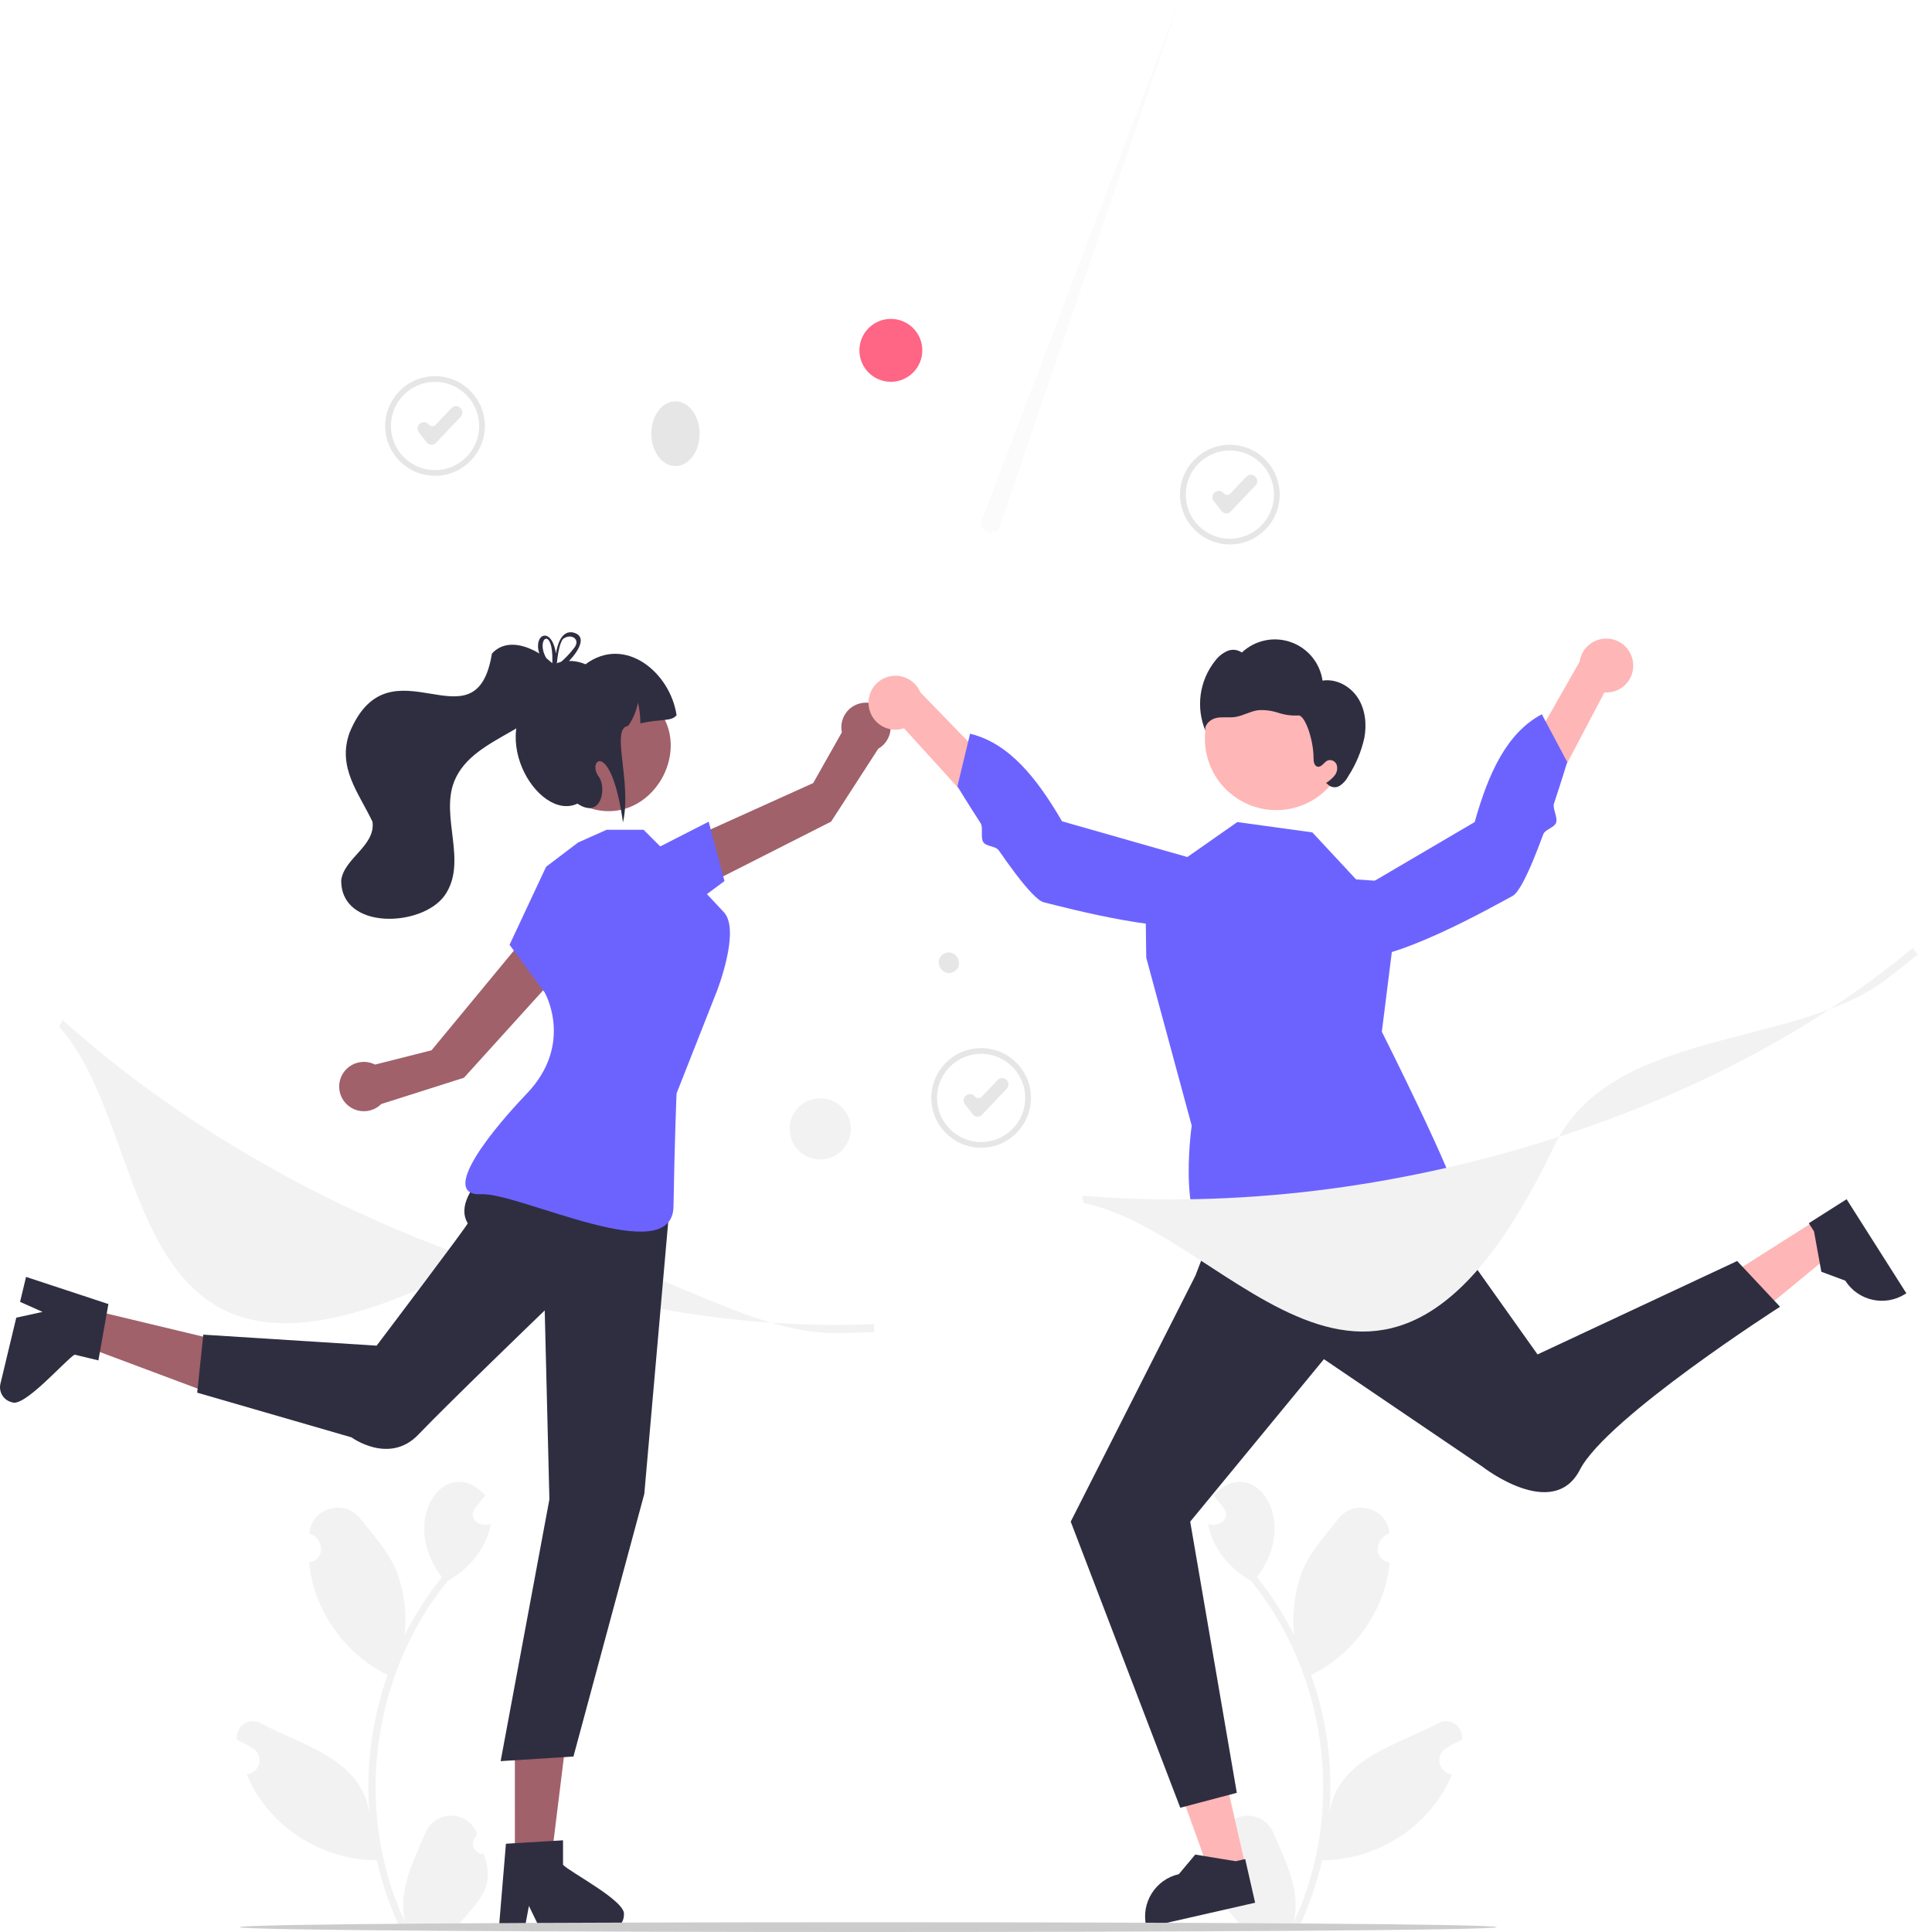
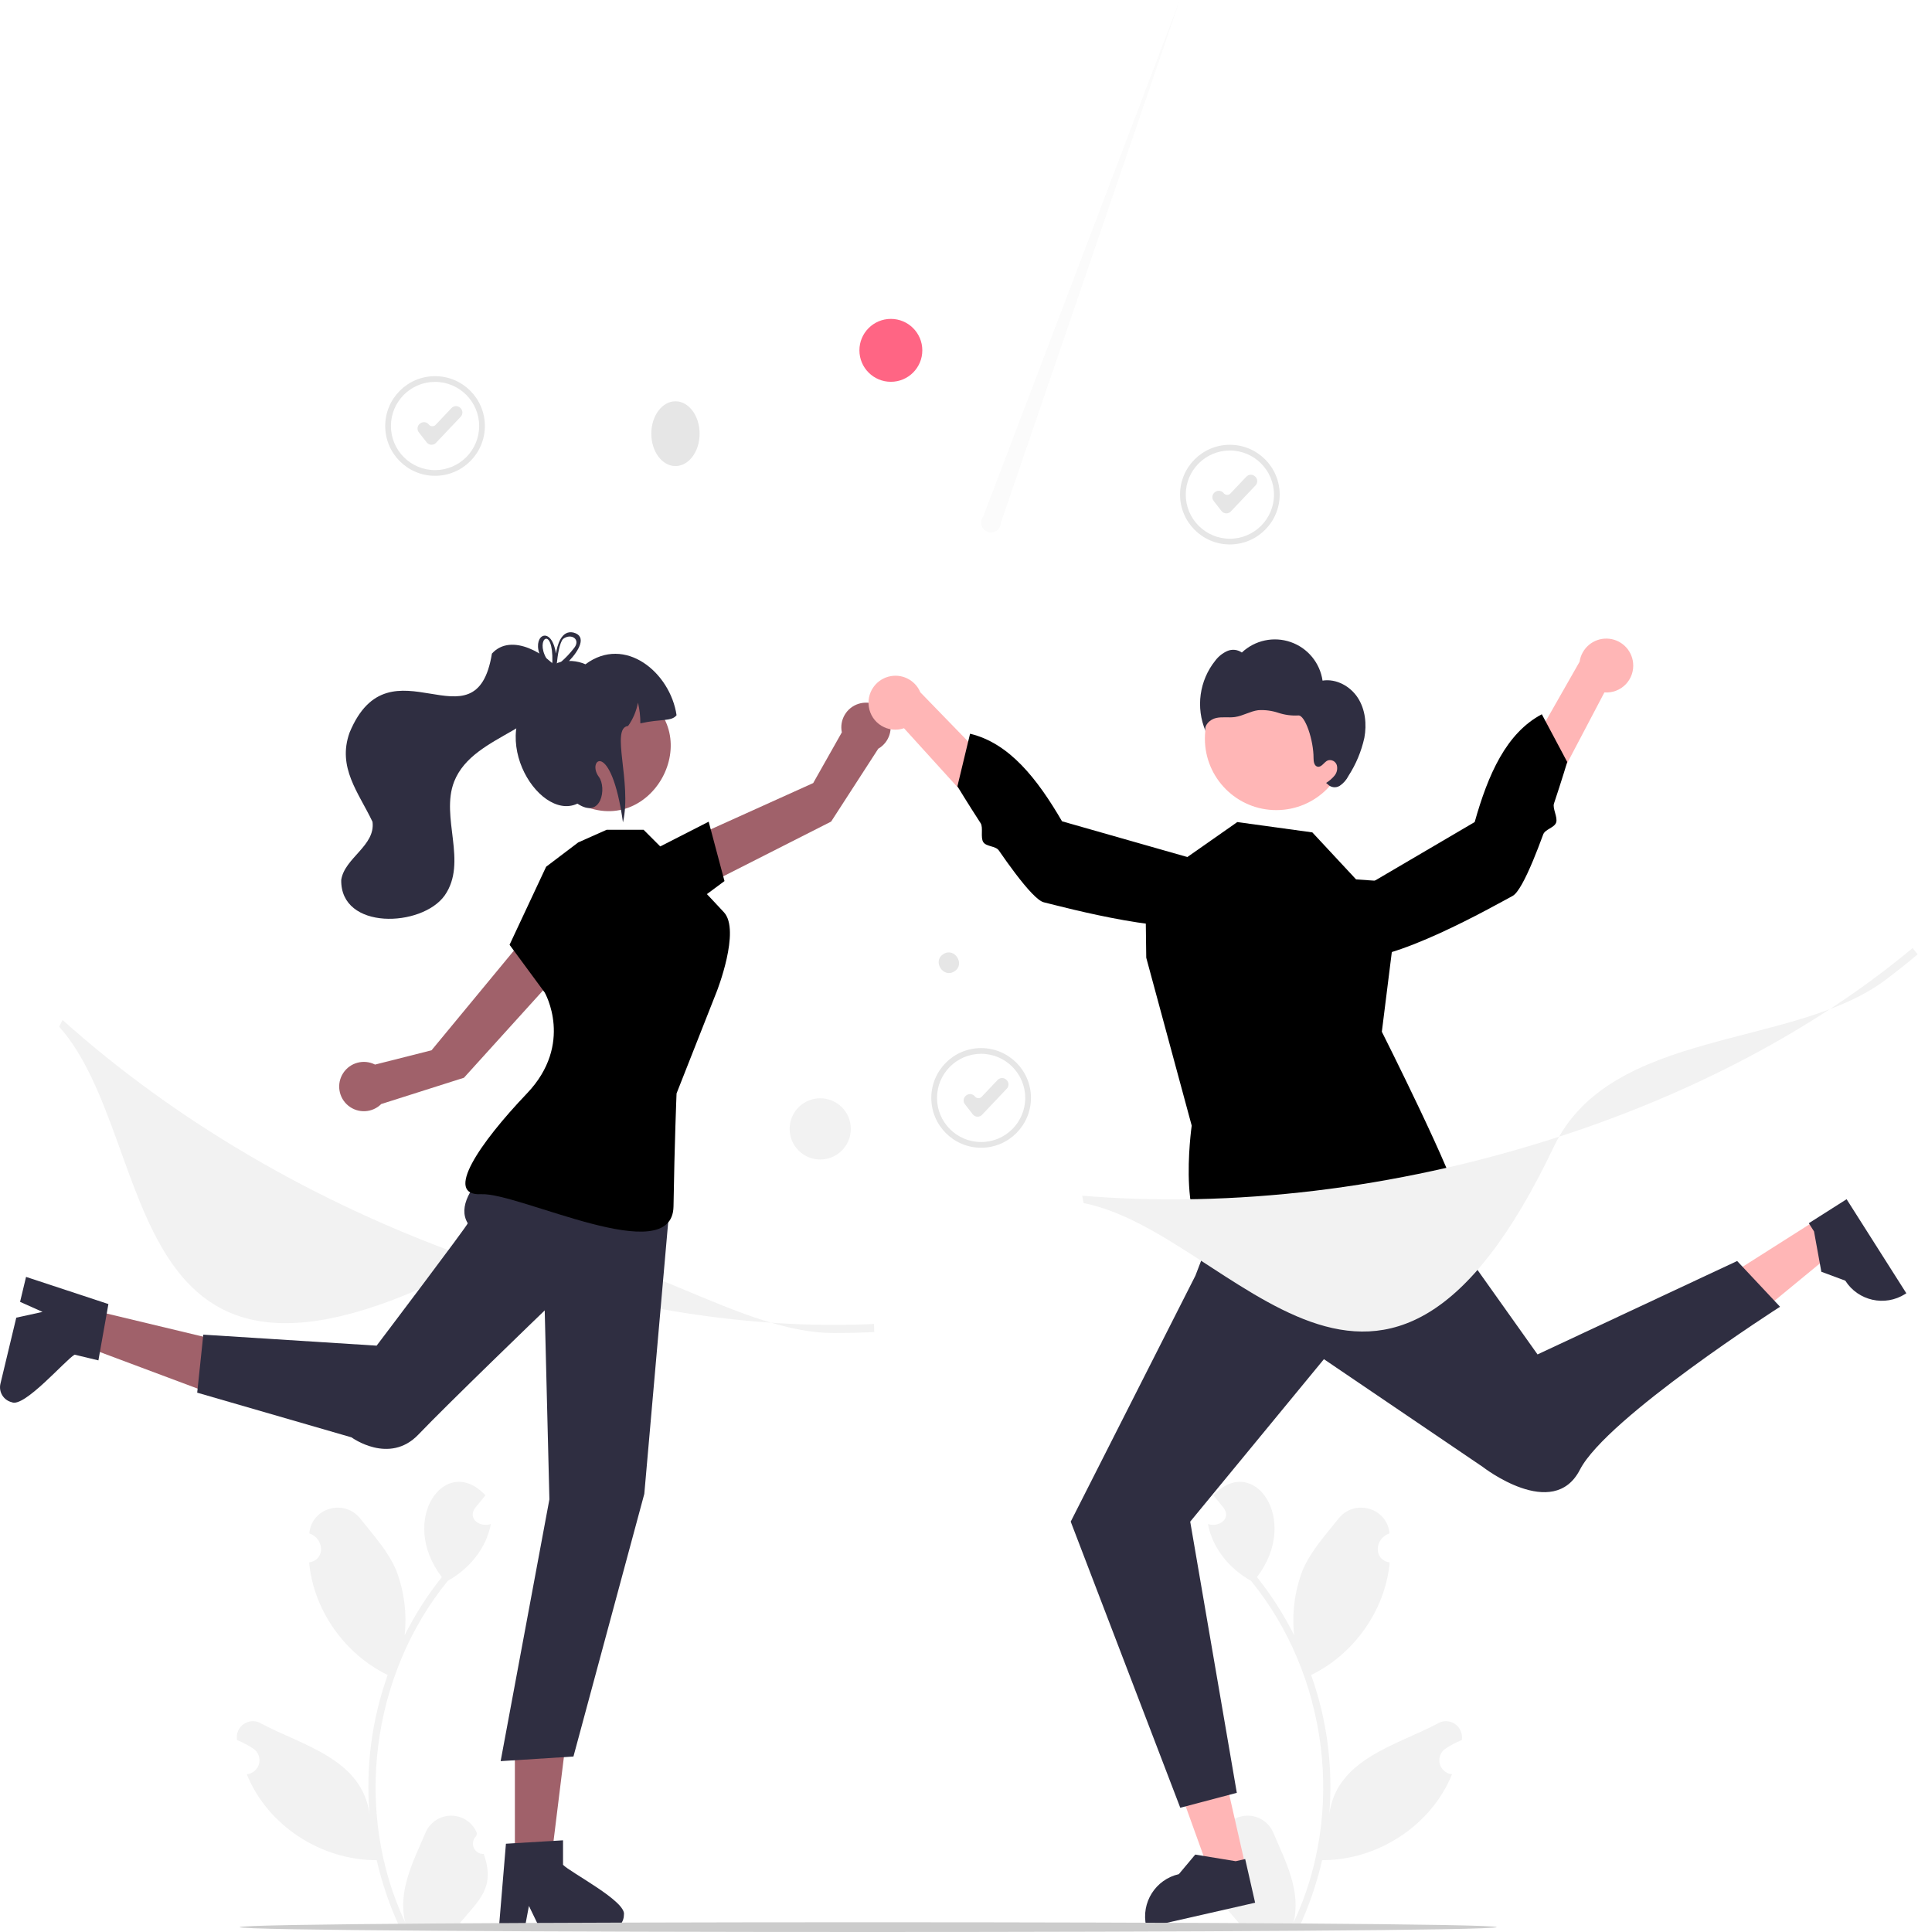
<svg xmlns="http://www.w3.org/2000/svg" id="e313d722-337d-411e-8a65-01539115973b" data-name="Layer 1" width="670.713" height="675.702" viewBox="0 0 670.713 675.702">
  <path d="M433.834,760.56a3.613,3.613,0,0,1-2.619-6.263c.091-.362.156-.622.248-.984a9.707,9.707,0,0,0-17.997-.17c-4.282,10.023-9.825,20.4-7.068,31.44-18.206-38.585-12.015-86.582,14.891-119.58,7.437-4.097,13.465-11.376,15.034-19.827-3.681,1.247-8.27-1.747-5.502-5.624,1.2-1.482,2.411-2.952,3.61-4.434-13.982-14.89-30.641,8.512-15.251,28.609A115.847,115.847,0,0,0,406.169,684.08a48.709,48.709,0,0,0-2.908-22.624c-2.783-6.715-8.001-12.37-12.595-18.175-5.586-7.073-17.083-3.81-17.835,5.166,5.155,1.694,5.825,9.141-.072,10.16,1.545,16.698,12.453,32.043,27.478,39.366a116.299,116.299,0,0,0-6.355,48.611c-2.652-19.25-23.316-23.921-37.759-31.572a5.626,5.626,0,0,0-8.58,5.699,32.495,32.495,0,0,1,5.696,3.005,4.911,4.911,0,0,1-2.282,8.965c7.28,18.018,26.102,30.117,45.434,30.049a119.563,119.563,0,0,0,8.032,23.447h28.692c.103-.319.195-.648.288-.967a32.599,32.599,0,0,1-7.939-.473c7.026-8.319,12.46-12.563,8.371-24.177Z" transform="translate(-264.6436 -112.1492)" fill="#f2f2f2" />
  <path d="M689.626,760.56a3.613,3.613,0,0,0,2.619-6.263c-.091-.362-.156-.622-.248-.984a9.707,9.707,0,0,1,17.997-.17c4.282,10.023,9.825,20.4,7.068,31.44,18.206-38.585,12.015-86.582-14.891-119.58-7.437-4.097-13.465-11.376-15.034-19.827,3.681,1.247,8.27-1.747,5.502-5.624-1.2-1.482-2.411-2.952-3.61-4.434,13.982-14.89,30.641,8.512,15.251,28.609A115.846,115.846,0,0,1,717.291,684.08a48.709,48.709,0,0,1,2.908-22.624c2.783-6.715,8.001-12.37,12.595-18.175,5.586-7.073,17.083-3.81,17.835,5.166-5.155,1.694-5.825,9.141.072,10.16-1.545,16.698-12.453,32.043-27.478,39.366a116.299,116.299,0,0,1,6.355,48.611c2.652-19.25,23.316-23.921,37.759-31.572a5.626,5.626,0,0,1,8.58,5.699,32.495,32.495,0,0,0-5.696,3.005,4.911,4.911,0,0,0,2.282,8.965C765.222,750.699,746.4,762.798,727.069,762.73a119.562,119.562,0,0,1-8.032,23.447H690.345c-.103-.319-.195-.648-.288-.967a32.599,32.599,0,0,0,7.939-.473c-7.026-8.319-12.46-12.563-8.371-24.177Z" transform="translate(-264.6436 -112.1492)" fill="#f2f2f2" />
  <polygon points="435.621 652.671 423.265 655.481 406.541 609.159 424.778 605.01 435.621 652.671" fill="#ffb6b6" />
  <path d="M703.633,777.61l-37.997,8.645-.109-.481a15.168,15.168,0,0,1,11.424-18.155l.001-0,5.742-6.845,14.148,2.319,3.317-.755Z" transform="translate(-264.6436 -112.1492)" fill="#2f2e41" />
  <polygon points="634.947 426.88 641.739 437.577 603.711 468.871 593.685 453.082 634.947 426.88" fill="#ffb6b6" />
  <path d="M910.51,531.565l20.89,32.895-.416.264a15.168,15.168,0,0,1-20.935-4.672l-.001-.001-8.375-3.114L899.114,542.832l-1.824-2.872Z" transform="translate(-264.6436 -112.1492)" fill="#2f2e41" />
  <path d="M505.719,424.661l-3.052-17.689L549.064,386.021l10.02-17.74a8.626,8.626,0,1,1,12.739,5.725l-16.483,25.483Z" transform="translate(-264.6436 -112.1492)" fill="#a0616a" />
-   <polygon points="226.971 298.052 247.865 287.379 253.396 308.147 238.883 318.905 226.971 298.052" fill="#6c63ff" />
+   <polygon points="226.971 298.052 247.865 287.379 253.396 308.147 238.883 318.905 226.971 298.052" fill="currentColor" />
  <polygon points="180.086 651.062 192.719 651.061 198.729 602.332 180.083 602.333 180.086 651.062" fill="#a0616a" />
  <path d="M461.567,764.348v-8.565l-3.321.203-13.52.801-3.129.192-2.392,28.684-.128,1.538h8.97l.288-1.527L449.638,778.733l3.364,6.941.737,1.527h23.782a5.374,5.374,0,0,0,5.34-5.35C483.865,777.163,464.087,767.029,461.567,764.348Z" transform="translate(-264.6436 -112.1492)" fill="#2f2e41" />
  <polygon points="30.123 457.676 27.178 469.962 73.163 487.168 77.509 469.036 30.123 457.676" fill="#a0616a" />
  <path d="M290.735,585.934l8.329,1.997.577-3.277,2.373-13.334.543-3.088-27.336-9.014-1.466-.483-2.092,8.723,1.418.636,6.446,2.885-7.534,1.653-1.657.36L264.791,596.12a5.374,5.374,0,0,0,3.958,6.44C273.074,604.629,287.541,587.76,290.735,585.934Z" transform="translate(-264.6436 -112.1492)" fill="#2f2e41" />
  <path d="M464.263,447.839,448.002,440.238l-32.428,39.244L395.821,484.477a8.626,8.626,0,1,0,2.169,13.797l28.924-9.192Z" transform="translate(-264.6436 -112.1492)" fill="#a0616a" />
  <path d="M694.802,302.564A17.428,17.428,0,1,1,712.23,285.136,17.447,17.447,0,0,1,694.802,302.564Zm0-32.855A15.428,15.428,0,1,0,710.23,285.136,15.445,15.445,0,0,0,694.802,269.708Z" transform="translate(-264.6436 -112.1492)" fill="#e6e6e6" />
  <path d="M693.572,291.702c-.035,0-.07-.001-.105-.003a2.148,2.148,0,0,1-1.592-.827l-2.745-3.53a2.149,2.149,0,0,1,.377-3.016l.099-.077a2.149,2.149,0,0,1,3.017.377,1.568,1.568,0,0,0,2.374.116l5.574-5.885a2.152,2.152,0,0,1,3.039-.083l.091.087a2.149,2.149,0,0,1,.082,3.039l-8.65,9.131A2.147,2.147,0,0,1,693.572,291.702Z" transform="translate(-264.6436 -112.1492)" fill="#e6e6e6" />
  <path d="M607.802,513.564A17.428,17.428,0,1,1,625.23,496.136,17.447,17.447,0,0,1,607.802,513.564Zm0-32.855A15.428,15.428,0,1,0,623.23,496.136,15.445,15.445,0,0,0,607.802,480.708Z" transform="translate(-264.6436 -112.1492)" fill="#e6e6e6" />
  <path d="M606.572,502.702c-.035,0-.07-.001-.105-.003a2.148,2.148,0,0,1-1.592-.827l-2.745-3.53a2.149,2.149,0,0,1,.377-3.016l.099-.077a2.149,2.149,0,0,1,3.017.377,1.568,1.568,0,0,0,2.374.116l5.574-5.885a2.152,2.152,0,0,1,3.039-.083l.091.087a2.149,2.149,0,0,1,.082,3.039l-8.65,9.131A2.147,2.147,0,0,1,606.572,502.702Z" transform="translate(-264.6436 -112.1492)" fill="#e6e6e6" />
  <path d="M416.802,278.564A17.428,17.428,0,1,1,434.23,261.136,17.447,17.447,0,0,1,416.802,278.564Zm0-32.855A15.428,15.428,0,1,0,432.23,261.136,15.445,15.445,0,0,0,416.802,245.708Z" transform="translate(-264.6436 -112.1492)" fill="#e6e6e6" />
  <path d="M415.572,267.702c-.035,0-.07-.001-.105-.003a2.148,2.148,0,0,1-1.592-.827l-2.745-3.53a2.149,2.149,0,0,1,.377-3.016l.099-.077a2.149,2.149,0,0,1,3.017.377,1.568,1.568,0,0,0,2.374.116l5.574-5.885a2.152,2.152,0,0,1,3.039-.083l.091.087a2.149,2.149,0,0,1,.082,3.039l-8.65,9.131A2.147,2.147,0,0,1,415.572,267.702Z" transform="translate(-264.6436 -112.1492)" fill="#e6e6e6" />
  <path d="M556.329,578.362c-40.413,0-86.857-44.846-127.949-23.539-124.415,64.514-107.289-43.44-143.032-83.589l1.173-2.354c39.439,35.363,88.679,64.135,142.399,83.205,48.546,17.235,97.455,25.22,141.423,23.113l.076,2.829Q563.455,578.363,556.329,578.362Z" transform="translate(-264.6436 -112.1492)" fill="#f2f2f2" />
  <ellipse cx="236.249" cy="151.676" rx="8.447" ry="11.327" fill="#e6e6e6" />
  <path d="M598.459,451.863c-3.862,2.573-7.815-3.551-3.878-6.01C598.443,443.279,602.395,449.404,598.459,451.863Z" transform="translate(-264.6436 -112.1492)" fill="#e6e6e6" />
  <circle cx="311.586" cy="122.53" r="11" fill="#ff6584" />
  <path d="M614.704,294.958l62.593-182.809L608.566,292.77a3.442,3.442,0,1,0,6.138,2.188Z" transform="translate(-264.6436 -112.1492)" fill="#f0f0f0" opacity="0.3" style="isolation:isolate" />
  <circle cx="286.88" cy="394.821" r="10.702" fill="#f2f2f2" />
  <path d="M447.869,511.053s-26.681,17.373-19.626,28.918c.243.398-31.87,42.811-31.87,42.811l-60.622-3.848-2.136,20.29,53.97,15.631s13.203,9.7,23.403-.987,44.174-43.415,44.174-43.415l1.639,66.077-17.055,91.563,25.465-1.615,24.785-91.86,9.149-104.054Z" transform="translate(-264.6436 -112.1492)" fill="#2f2e41" />
-   <path d="M466.874,406.784l-11.22,8.503-12.788,27.294,12.297,16.701s10.344,17.927-6.213,35.287-29.271,35.903-16.019,35.241,66.925,26.637,67.278,4.272,1.068-39.513,1.068-39.513l14.072-35.691s8.384-21.292,2.498-27.665-13.767-14.518-13.767-14.518l-14.332-14.332H476.806Z" transform="translate(-264.6436 -112.1492)" fill="#6c63ff" />
+   <path d="M466.874,406.784l-11.22,8.503-12.788,27.294,12.297,16.701s10.344,17.927-6.213,35.287-29.271,35.903-16.019,35.241,66.925,26.637,67.278,4.272,1.068-39.513,1.068-39.513l14.072-35.691s8.384-21.292,2.498-27.665-13.767-14.518-13.767-14.518l-14.332-14.332H476.806Z" transform="translate(-264.6436 -112.1492)" fill="currentColor" />
  <path d="M487.818,354.343c25.17,14.323,4.507,52.114-21.133,38.657C441.516,378.677,462.179,340.886,487.818,354.343Z" transform="translate(-264.6436 -112.1492)" fill="#a0616a" />
  <path d="M501.277,362.284c-1.764,2.294-5.448,1.218-12.664,2.855a30.081,30.081,0,0,0-.841-7.262,20.441,20.441,0,0,1-3.447,8.173c-6.266.695,1.415,19.73-1.793,33.725-4.133-29.525-12.828-21.79-8.435-15.933,2.812,3.749.937,14.996-7.498,9.373-13.918,6.615-33.741-26.243-11.771-41.653-.393-8.329,8.876-9.645,14.583-7.084C483.261,334.159,499.085,347.379,501.277,362.284Z" transform="translate(-264.6436 -112.1492)" fill="#2f2e41" />
  <path d="M436.696,340.74c-5.604,34.454-35.64-6.337-49.763,27.57-4.44,12.279,3.178,21.063,7.997,31.255,1.1,8.376-9.797,12.626-10.938,20.336-.318,17.676,28.2,16.595,36.172,5.442,8.192-11.674-1.59-27.338,3.333-39.868,6.92-17.397,35.064-17.527,37.515-37.767C456.264,340.947,443.496,333.202,436.696,340.74Z" transform="translate(-264.6436 -112.1492)" fill="#2f2e41" />
  <path d="M459.397,344.107c-.183.077-.367.154-.531.241h-.01c-.154.077-.309.154-.463.241-.019.01-.029.019-.048.029-.203-.193-.405-.386-.618-.579a2.231,2.231,0,0,0,.039.946l.029.116c.193.203.396.396.608.598.193-.145.376-.299.569-.444.116-.096.232-.193.357-.289.019-.251.048-.54.077-.859Zm5.809-10.729c-4.303-.984-5.693,4.641-6.108,7.352-1.563-9.842-8.066-6.745-5.818-.029a15.036,15.036,0,0,0,3.31,5.326c.203.232.425.463.656.695-.261,1.351,1.052,1.003,2.827-.241a23.646,23.646,0,0,0,3.618-3.175C467.232,339.592,469.991,334.622,465.205,333.378Zm.135,5.538a33.719,33.719,0,0,1-4.448,4.718q-.767.695-1.563,1.332c-.01.087-.01.164-.019.232a1.767,1.767,0,0,1-.135.27c-.54.975-1.148.444-1.38-.367-.019-.029-.048-.058-.068-.087a13.596,13.596,0,0,1-1.997-2.644c-3.985-6.909,2.432-11.608,2.113,1.293a1.222,1.222,0,0,0-.116.376,2.231,2.231,0,0,0,.039.946l.029.116c.193.203.396.396.608.598.193-.145.376-.299.569-.444.116-.096.232-.193.357-.289.019-.251.048-.54.077-.859v-.01c.251-2.586.936-7.237,2.2-8.501C464.385,333.465,467.984,335.771,465.34,338.916Zm-5.944,5.191c-.183.077-.367.154-.531.241h-.01c-.154.077-.309.154-.463.241-.019.01-.029.019-.048.029-.203-.193-.405-.386-.618-.579a2.231,2.231,0,0,0,.039.946l.029.116c.193.203.396.396.608.598.193-.145.376-.299.569-.444.116-.096.232-.193.357-.289.019-.251.048-.54.077-.859Z" transform="translate(-264.6436 -112.1492)" fill="#2f2e41" />
  <path d="M692.04,534.067l-9.296,24.243-43.608,86.02,38.318,100.067L697.23,739.177l-16.3-94.847,46.764-56.82L783.23,625.177s24.63,19.228,34,1,70-57,70-57l-15-16L802.411,585.851l-48.189-67.828Z" transform="translate(-264.6436 -112.1492)" fill="#2f2e41" />
-   <path d="M738.947,419.713l-15.303-16.441-26.25-3.611L665.23,422.177l.324,24.923,15.9,58.729s-6.056,42.194,10.86,41.771,26.137-8.857,33.026-7.14,36.178,9.023,38.034,1.37,11.722-2.173,11.289-9.413-26.709-59.427-26.709-59.427l6.533-52.192Z" transform="translate(-264.6436 -112.1492)" fill="#6c63ff" />
+   <path d="M738.947,419.713l-15.303-16.441-26.25-3.611L665.23,422.177l.324,24.923,15.9,58.729s-6.056,42.194,10.86,41.771,26.137-8.857,33.026-7.14,36.178,9.023,38.034,1.37,11.722-2.173,11.289-9.413-26.709-59.427-26.709-59.427l6.533-52.192Z" transform="translate(-264.6436 -112.1492)" fill="currentColor" />
  <path d="M835.838,344.032a9.373,9.373,0,0,1-10.042,10.283l-35.191,66.927L781.157,406.738l35.969-63.164a9.424,9.424,0,0,1,18.711.459Z" transform="translate(-264.6436 -112.1492)" fill="#ffb6b6" />
-   <path d="M725.054,432.157s-1.396,11.905,12.006,14.852,50.533-18.269,56.62-21.51c1.906-1.015,4.493-5.988,7.146-12.342,1.191-2.853,2.396-5.983,3.56-9.159.673-1.838,3.896-2.339,4.53-4.162.631-1.812-1.327-4.946-.756-6.654,2.711-8.108,4.632-14.54,4.632-14.54L803.91,361.957c-12.423,6.568-18.795,21.035-23.481,37.701Z" transform="translate(-264.6436 -112.1492)" fill="#6c63ff" />
+   <path d="M725.054,432.157s-1.396,11.905,12.006,14.852,50.533-18.269,56.62-21.51c1.906-1.015,4.493-5.988,7.146-12.342,1.191-2.853,2.396-5.983,3.56-9.159.673-1.838,3.896-2.339,4.53-4.162.631-1.812-1.327-4.946-.756-6.654,2.711-8.108,4.632-14.54,4.632-14.54L803.91,361.957c-12.423,6.568-18.795,21.035-23.481,37.701Z" transform="translate(-264.6436 -112.1492)" fill="currentColor" />
  <path d="M568.533,359.401a9.373,9.373,0,0,0,12.296,7.442l50.82,55.99,5.518-16.407L586.535,354.274a9.424,9.424,0,0,0-18.001,5.127Z" transform="translate(-264.6436 -112.1492)" fill="#ffb6b6" />
-   <path d="M697.846,416.997s4.331,11.177-7.907,17.384-53.497-5.042-60.201-6.656c-2.099-.505-5.848-4.674-10.008-10.161-1.867-2.464-3.817-5.193-5.738-7.976-1.112-1.611-4.357-1.29-5.428-2.895-1.064-1.597.047-5.121-.934-6.631-4.654-7.171-8.124-12.918-8.124-12.918l4.424-18.378c13.671,3.25,23.461,15.662,32.169,30.625Z" transform="translate(-264.6436 -112.1492)" fill="#6c63ff" />
+   <path d="M697.846,416.997s4.331,11.177-7.907,17.384-53.497-5.042-60.201-6.656c-2.099-.505-5.848-4.674-10.008-10.161-1.867-2.464-3.817-5.193-5.738-7.976-1.112-1.611-4.357-1.29-5.428-2.895-1.064-1.597.047-5.121-.934-6.631-4.654-7.171-8.124-12.918-8.124-12.918l4.424-18.378c13.671,3.25,23.461,15.662,32.169,30.625Z" transform="translate(-264.6436 -112.1492)" fill="currentColor" />
  <circle cx="446.399" cy="258.353" r="24.976" fill="#ffb6b6" />
  <path d="M739.553,356.201c-2.627-4.064-7.557-6.773-12.337-6.012a16.847,16.847,0,0,0-28.228-9.826,5.239,5.239,0,0,0-5.123-.513,10.802,10.802,0,0,0-4.162,3.341,24.243,24.243,0,0,0-3.392,24.663c-.584-2.123,1.544-4.121,3.694-4.598,2.15-.477,4.405-.026,6.586-.336,2.795-.398,5.307-2.019,8.106-2.384a18.453,18.453,0,0,1,7.012.901,19.012,19.012,0,0,0,7.009.941c2.356-.28,5.39,8.648,5.35,14.936-.008,1.192.238,2.722,1.402,2.974,1.434.311,2.265-1.668,3.63-2.207a2.525,2.525,0,0,1,3.097,1.647,4.117,4.117,0,0,1-.786,3.687,12.167,12.167,0,0,1-2.95,2.559l.562.468a3.345,3.345,0,0,0,4.223.525,9.114,9.114,0,0,0,3.032-3.452,40.623,40.623,0,0,0,5.561-13.326C742.719,365.43,742.18,360.266,739.553,356.201Z" transform="translate(-264.6436 -112.1492)" fill="#2f2e41" />
  <path d="M924.326,454.708C892.11,479.108,828.01,471.4,808.118,513.195c-60.228,126.545-111.754,30.148-164.488,19.724l-.486-2.585c52.79,4.378,109.414-2.415,163.751-19.648,49.104-15.571,92.915-38.736,126.692-66.962l1.769,2.209Q930.007,450.407,924.326,454.708Z" transform="translate(-264.6436 -112.1492)" fill="#f2f2f2" />
  <path d="M788.12,786.146c-.767,2.273-438.841,2.273-439.669.006C349.217,783.873,787.291,783.873,788.12,786.146Z" transform="translate(-264.6436 -112.1492)" fill="#ccc" />
</svg>
